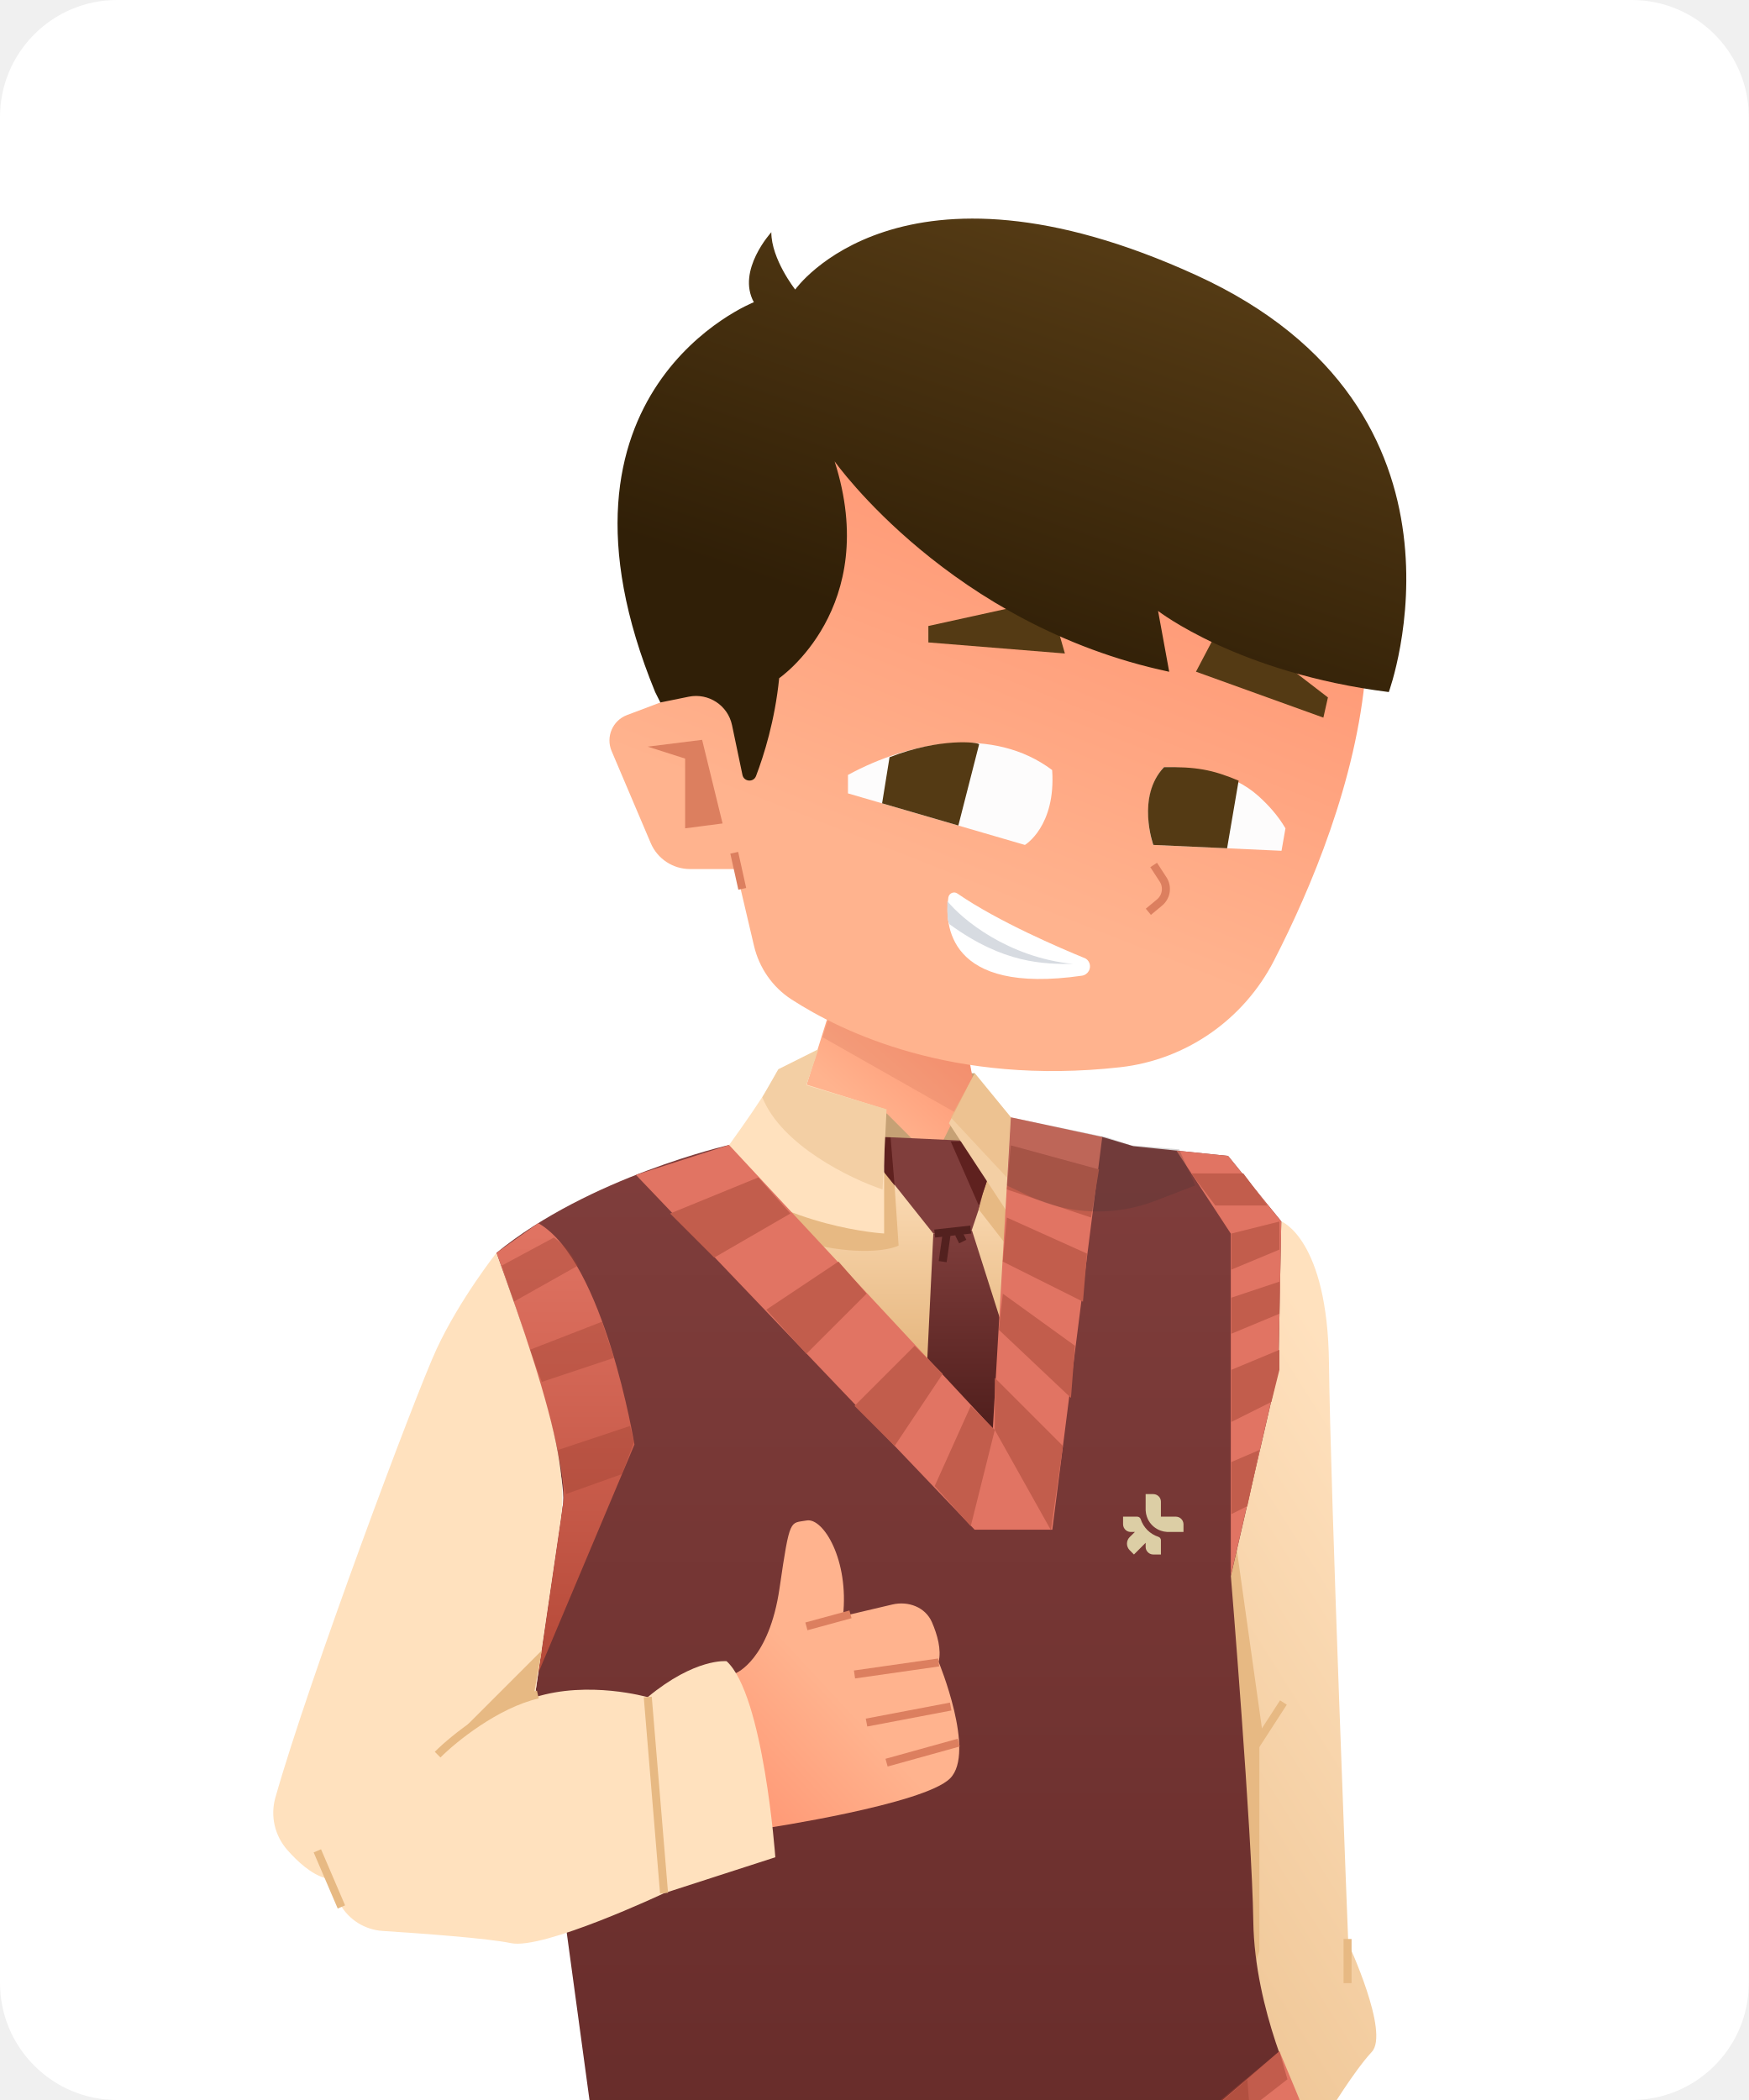
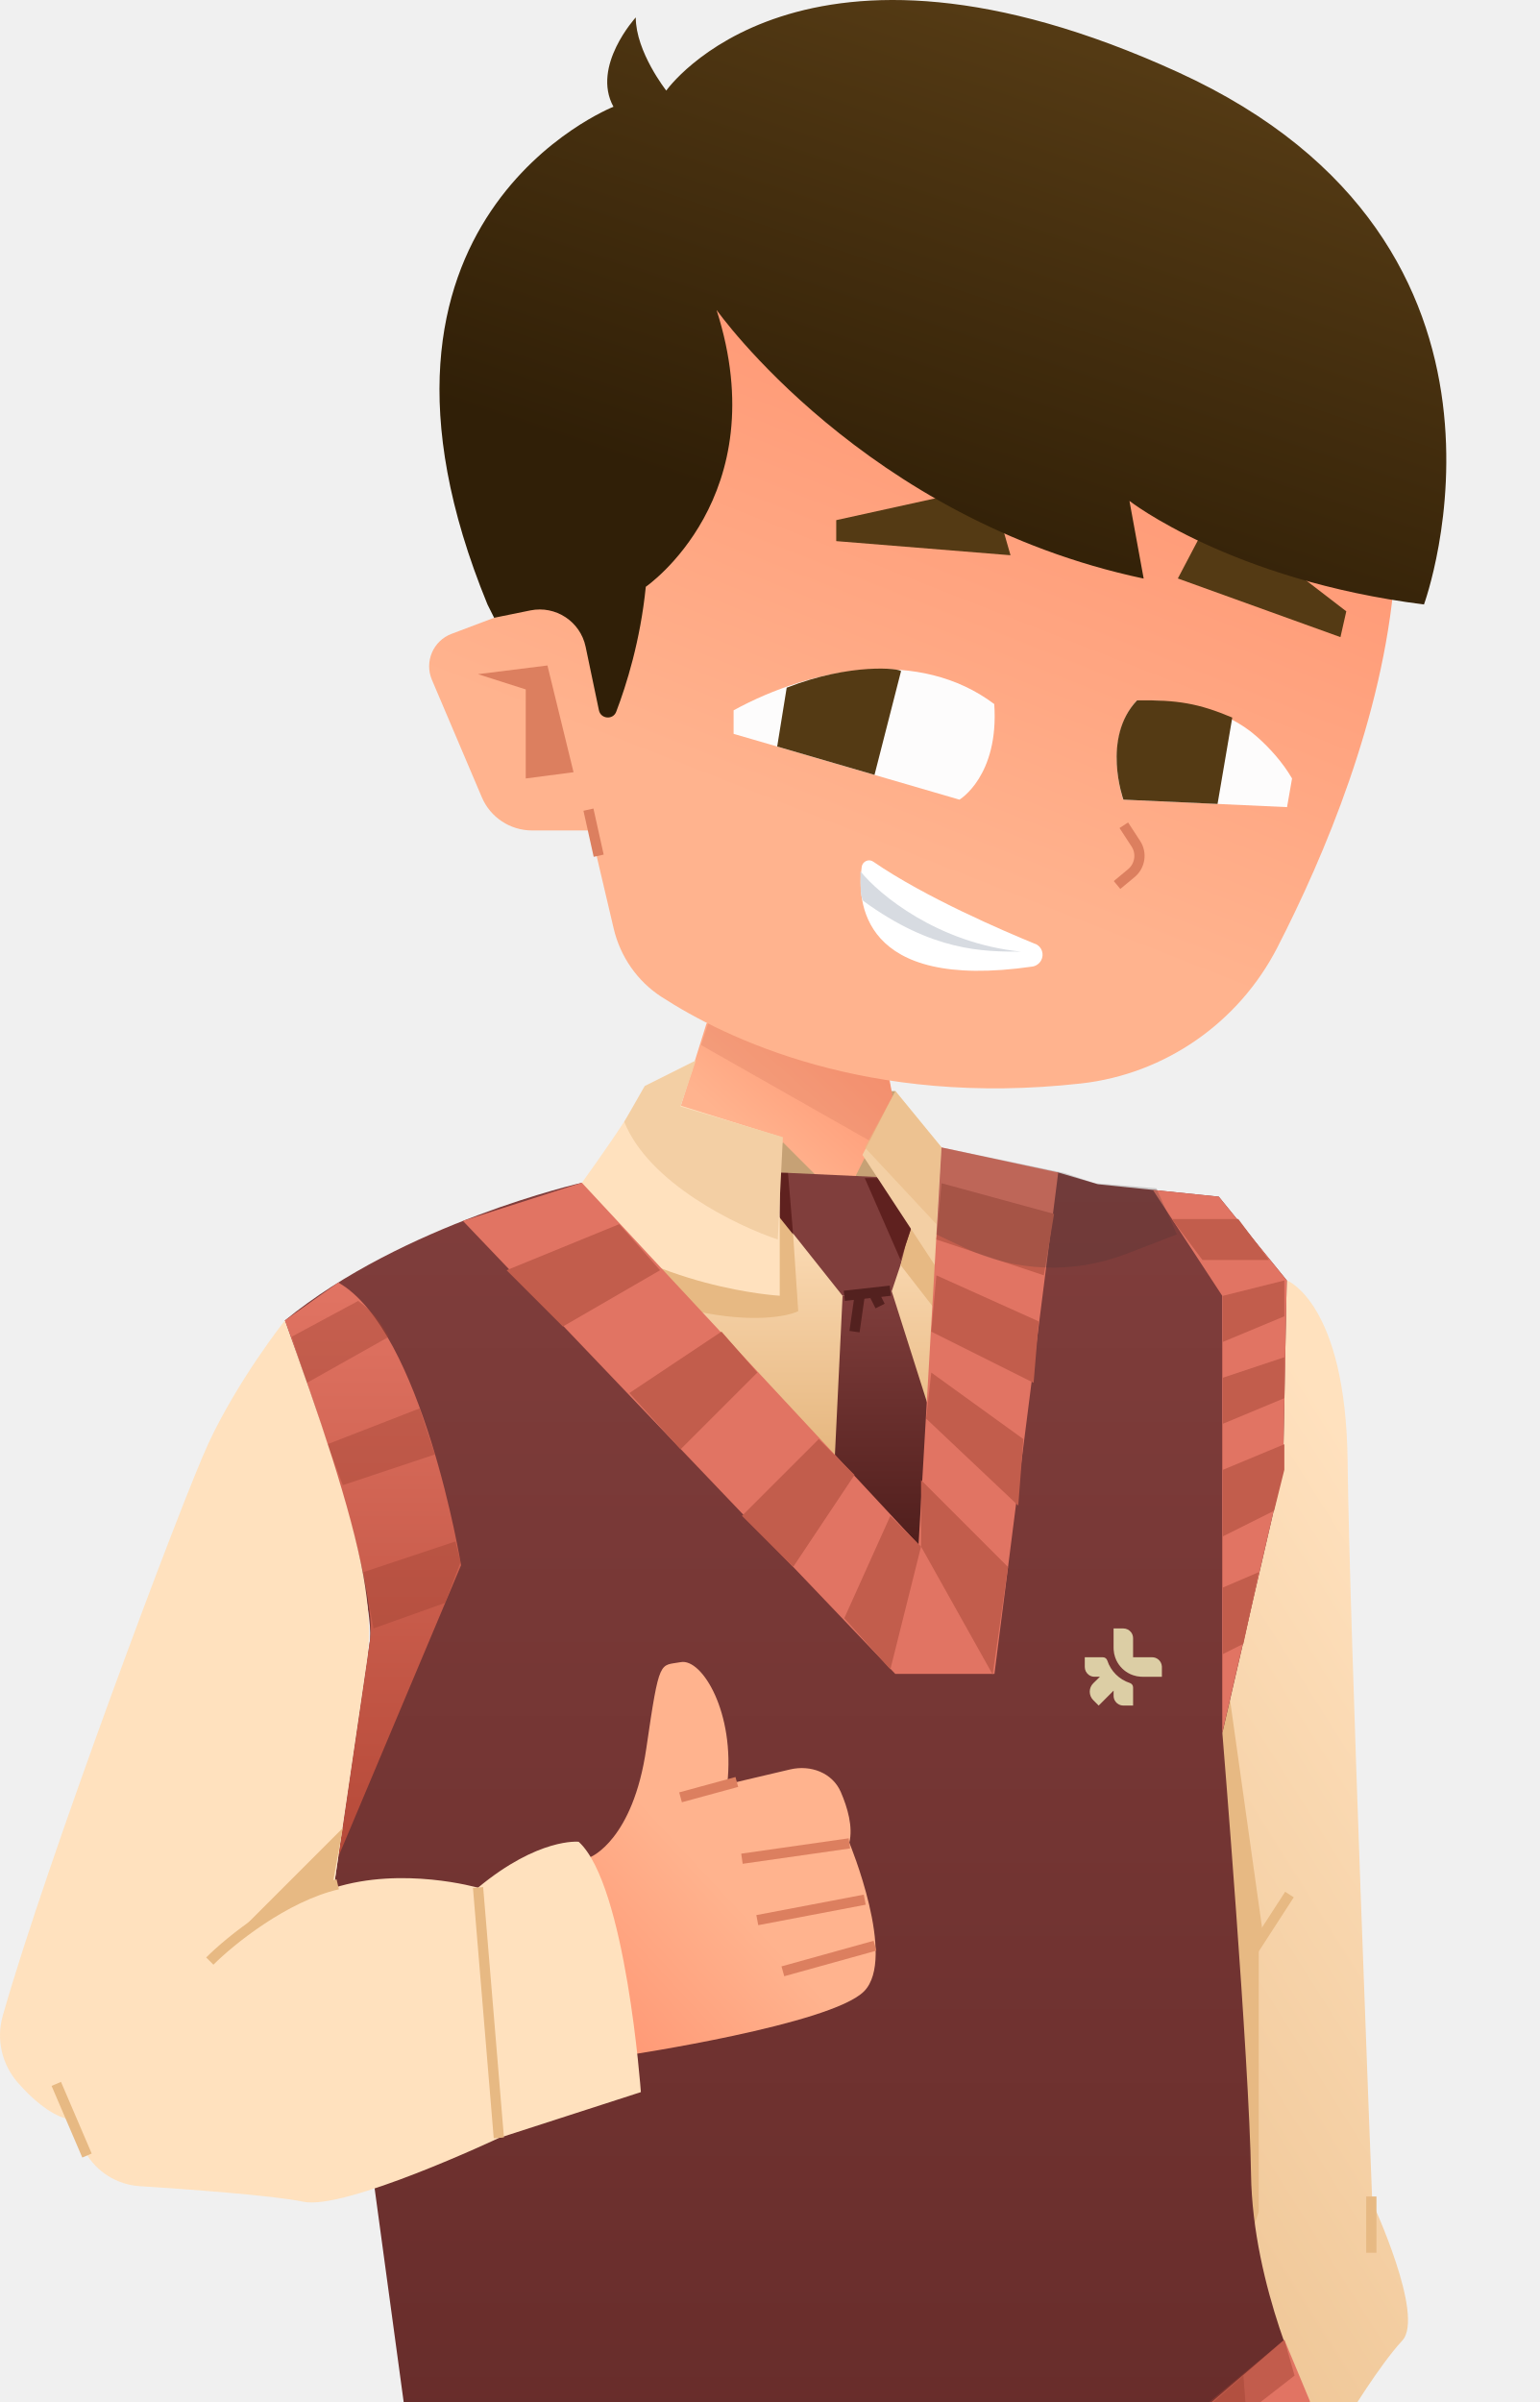
- <svg xmlns="http://www.w3.org/2000/svg" width="448" height="538" viewBox="0 0 448 538" fill="none">
-   <g clip-path="url(#clip0_126_1210)">
-     <rect width="448" height="538" rx="30" fill="white" />
-     <path d="M328.228 312.908C328.228 312.908 340.099 317.365 340.448 349.26C340.797 381.155 345.397 497.934 345.397 497.934C345.397 497.934 356.015 520.731 351.415 525.68C346.814 530.63 340.386 541.269 340.386 541.269L343.303 542.501L342.337 561.704C342.337 561.704 331.226 571.706 319.396 569.713L310.278 459.877L308.08 320.261L328.207 312.908H328.228Z" fill="url(#paint0_linear_126_1210)" />
-     <path d="M322.615 499.839V444.387L316.454 451.575L320.562 506.001L322.615 499.839Z" fill="#E7B983" />
-     <path d="M317.48 453.629L328.776 436.172" stroke="#E7B983" stroke-width="2.054" />
-     <path d="M323.643 445.414L318.508 452.602L313.374 454.656V418.715L314.401 379.693L323.643 445.414Z" fill="#E7B983" />
-     <path d="M345.208 496.759V508.055" stroke="#E7B983" stroke-width="2.054" />
-     <path d="M186.766 293.336C186.766 293.336 150.907 301.51 127.165 320.98C127.165 320.98 145.177 372.263 144.273 385.017L136.982 434.821L153.658 557.471C154.211 561.542 157.689 564.579 161.798 564.579H161.874L166.207 581.256C166.207 581.256 220.551 587.581 258.238 582.591L295.925 576.594L332.256 544.39V537.038C332.256 537.038 321.391 514.98 321.063 492.286C320.734 469.591 315.312 403.747 315.312 403.747L327.491 351.026L328.231 312.908L314.593 296.129L290.359 293.644L282.39 291.282L259.326 289.741L186.786 293.336H186.766Z" fill="url(#paint1_linear_126_1210)" />
-     <path d="M242.52 274.95H249.708V279.057H242.52V274.95Z" fill="#C6A175" />
-     <path d="M246.626 564.533H161.872L166.528 581.99L246.626 586.098L296.944 577.883L332.885 545.022V537.834L327.75 525.511L291.809 556.318L246.626 564.533Z" fill="#E17463" />
-     <path d="M206.584 278.03L211.718 261.6L214.799 254.412L247.66 267.761L253.821 302.676L220.96 298.568L206.584 278.03Z" fill="url(#paint2_linear_126_1210)" />
-     <path d="M235.339 293.434L227.124 285.219L218.909 296.515L235.339 293.434Z" fill="#C6A175" />
-     <path d="M240.473 294.461L243.553 288.299L251.768 284.192L253.822 295.487L240.473 294.461Z" fill="#C6A175" />
-     <path d="M137.886 428.619L162.531 370.086C162.531 370.086 154.788 322.951 137.886 313.36L127.165 320.98C127.165 320.98 146.163 372.181 144.273 385.017L137.886 428.639V428.619Z" fill="url(#paint3_linear_126_1210)" />
-     <path d="M315.291 403.727V316.03L301.366 294.774L314.593 296.129L328.23 312.909L327.49 351.006L315.291 403.727Z" fill="#E17463" />
-     <path d="M188.553 428.619C188.553 428.619 197.035 425.23 199.705 406.848C202.375 388.467 202.375 390.336 206.626 389.535C210.877 388.734 217.552 399.66 215.95 414.037L228.572 411.064C232.689 410.095 237.065 411.728 238.745 415.61C240.111 418.768 241.212 422.604 240.452 425.764C240.452 425.764 250.043 448.931 243.389 455.605C236.734 462.28 195.967 468.4 195.967 468.4L185.308 428.947L188.553 428.639V428.619Z" fill="url(#paint4_linear_126_1210)" />
-     <path d="M206.577 416.661L217.873 413.58" stroke="#DC7F5F" stroke-width="2.054" />
-     <path d="M303.177 390.41V392.469H299.264C299.148 392.469 299.032 392.464 298.921 392.46C298.389 392.428 297.881 392.326 297.395 392.159C297.224 392.099 297.053 392.034 296.887 391.96C296.864 391.946 296.836 391.937 296.813 391.923C295.596 391.354 294.615 390.378 294.038 389.166C294.024 389.134 294.01 389.102 293.996 389.065C293.917 388.903 293.853 388.731 293.793 388.556C293.63 388.085 293.529 387.585 293.496 387.067C293.487 386.942 293.482 386.817 293.482 386.688V382.774H295.439C296.081 382.774 296.646 383.084 297.007 383.555C297.252 383.884 297.395 384.291 297.395 384.73V388.555H301.221C301.669 388.555 302.085 388.708 302.418 388.963C302.853 389.3 303.145 389.823 303.177 390.41Z" fill="#DCCEA5" />
-     <path d="M297.396 398.25V394.605L297.396 394.604C297.396 394.198 297.134 393.842 296.747 393.717C294.607 393.024 292.914 391.338 292.217 389.202C292.091 388.817 291.735 388.555 291.33 388.555H287.701V390.511C287.701 391.15 288.011 391.718 288.488 392.079C288.811 392.324 289.218 392.468 289.658 392.468H290.735L289.41 393.771C288.468 394.698 288.461 396.214 289.394 397.15L290.49 398.249L291.619 397.121L293.483 395.252V396.293C293.483 396.742 293.635 397.158 293.894 397.487C294.251 397.95 294.81 398.25 295.439 398.25H297.396Z" fill="#DCCEA5" />
-     <path d="M313.375 553.238L311.321 539.888L319.536 532.7L320.563 546.049L324.671 552.211L317.483 558.372L313.375 553.238Z" fill="#9F4233" fill-opacity="0.47" />
-     <path d="M247.652 571.721L163.446 568.641L161.393 564.533H245.598L291.808 555.291L327.749 525.511L329.803 532.699L292.835 561.452L247.652 571.721Z" fill="#9F4233" fill-opacity="0.47" />
-     <path d="M141.883 317.052L128.533 324.24L131.614 333.483L148.044 324.24C146.284 321.155 145.18 319.479 141.883 317.052Z" fill="#9F4233" fill-opacity="0.4" />
-     <path d="M154.206 338.617L135.722 345.805L138.802 354.02L157.286 347.859L154.206 338.617Z" fill="#9F4233" fill-opacity="0.4" />
-     <path d="M161.393 365.316L142.909 371.477L144.963 382.773L159.339 377.639L162.42 369.423L161.393 365.316Z" fill="#9F4233" fill-opacity="0.4" />
-     <path d="M318.509 300.622H305.159L311.321 308.837H324.67L318.509 300.622Z" fill="#C25D4C" />
-     <path d="M327.751 312.945L315.429 316.026V325.268L327.751 320.133V312.945Z" fill="#C25D4C" />
-     <path d="M327.751 328.348L315.429 332.456V341.698L327.751 336.563V328.348Z" fill="#C25D4C" />
-     <path d="M327.751 345.805L315.429 350.94V364.289L325.698 359.155L327.751 350.94V345.805Z" fill="#C25D4C" />
-     <path d="M322.617 371.478L315.429 374.558V387.908L319.536 385.854L322.617 371.478Z" fill="#C25D4C" />
-     <path d="M220.954 296.514L194.255 305.756L192.201 308.837L237.384 365.316L264.084 372.504L266.137 331.429L270.245 296.514L261.003 294.46L237.384 299.595L220.954 296.514Z" fill="url(#paint5_linear_126_1210)" />
-     <path d="M226.467 291.281L245.998 292.185L253.043 302.926L248.956 315.105L239.098 316.03L226.467 300.133V291.281Z" fill="#803E3C" />
-     <path d="M239.095 316.03L236.631 367.169L261.276 385.489L263.001 359.324L248.954 315.106" fill="url(#paint6_linear_126_1210)" />
-     <path d="M239.438 316.025L248.68 314.998" stroke="#53211F" stroke-width="2.054" />
-     <path d="M230.196 319.106L229.169 303.703L226.088 299.595L217.873 291.38L206.577 303.703L198.362 307.81L209.658 319.106C221.159 321.571 228.142 320.133 230.196 319.106Z" fill="#E7B983" />
-     <path d="M251.757 305.756L252.784 302.676L248.677 292.407L258.946 308.837L257.919 319.106L250.731 309.864L251.757 305.756Z" fill="#E7B983" />
-     <path d="M228.143 291.38L229.17 303.703L225.062 298.568V291.38H228.143Z" fill="#5F211F" />
-     <path d="M243.546 292.407H246.627L253.815 299.595L250.734 308.837L243.546 292.407Z" fill="#5F211F" />
-     <path d="M182.678 298.943C182.678 298.943 196.171 280.869 199.149 274.462L208.987 270.642L206.296 277.768L226.485 284.094V316.01C226.485 316.01 201.08 314.634 182.678 298.922V298.943Z" fill="#FFE1BE" />
-     <path d="M242.518 316.026L241.491 323.214" stroke="#53211F" stroke-width="2.054" />
-     <path d="M245.599 316.026L246.626 318.079" stroke="#53211F" stroke-width="2.054" />
-     <path d="M127.165 320.98C127.165 320.98 117.8 332.81 111.844 345.605C106.381 357.352 79.086 430.323 70.542 460.535C69.207 465.238 70.378 470.27 73.602 473.946C76.272 476.985 79.764 480.148 83.317 481.155L87.096 487.829C89.355 491.814 93.463 494.402 98.043 494.689C107.942 495.326 125.091 496.579 130.862 497.811C139.18 499.598 170.089 485.036 170.089 485.036L198.616 475.815C198.616 475.815 195.638 434.205 186.129 425.579C186.129 425.579 178.099 424.696 165.92 434.801C165.92 434.801 150.804 430.447 136.962 434.842L143.616 389.392C144.458 383.661 143.945 377.89 142.918 372.201C140.494 358.872 133.963 339.628 127.145 321.001L127.165 320.98Z" fill="#FFE1BE" />
-     <path d="M165.94 434.76L170.11 484.995" stroke="#E7B983" stroke-width="2.054" stroke-miterlimit="10" />
-     <path d="M240.465 425.903L218.9 428.984" stroke="#DC7F5F" stroke-width="2.054" />
-     <path d="M243.545 437.199L221.98 441.306" stroke="#DC7F5F" stroke-width="2.054" />
-     <path d="M245.597 446.441L227.113 451.575" stroke="#DC7F5F" stroke-width="2.054" />
-     <path d="M112.104 449.521C116.212 445.414 127.097 436.582 137.777 434.118" stroke="#E7B983" stroke-width="2.054" />
-     <path d="M81.296 474.167L87.457 488.543" stroke="#E7B983" stroke-width="2.054" />
-     <path d="M138.801 422.822L117.236 444.387C124.903 439.108 129.193 436.39 136.747 434.118L138.801 422.822Z" fill="#E7B983" />
-     <path d="M206.578 278.03L209.659 268.788L199.39 273.923L195.282 281.111C200.211 293.434 217.874 301.991 226.089 304.73L227.116 284.192L206.578 278.03Z" fill="#F3CFA4" />
-     <path d="M248.68 287.272L210.685 265.708L213.765 256.466L247.653 269.815L249.706 278.03L248.68 287.272Z" fill="#DE8365" fill-opacity="0.37" />
-     <path d="M169.165 179.967L160.621 183.191C156.924 184.588 155.138 188.777 156.678 192.413L166.7 215.99C168.426 220.036 172.389 222.644 176.784 222.644H188.532L193.153 242.299C194.468 247.926 197.877 252.876 202.724 256.018C215.519 264.316 244.087 278.22 286.97 273.414C303.811 271.524 318.598 261.214 326.341 246.14C335.83 227.656 347.516 199.95 349.836 172.08L210.651 109.255L169.185 179.946L169.165 179.967Z" fill="url(#paint7_linear_126_1210)" />
-     <path d="M165.92 191.283L179.865 189.538L185.102 210.959L175.511 212.211V194.343" fill="#DC7F5F" />
-     <path d="M237.822 160.374L268.814 153.555L272.798 167.418L237.822 164.584V160.374Z" fill="#543A14" />
-     <path d="M306.377 172.08L313.647 158.258L340.182 178.673L339.012 183.849L306.377 172.08Z" fill="#543A14" />
-     <path d="M269.535 197.28C254.569 186.014 233.233 189.801 217.225 198.533V203.257L262.552 216.463C262.552 216.463 270.52 211.739 269.535 197.28Z" fill="#FDFCFC" />
-     <path d="M298.163 196.541C306.866 196.541 315.802 198.087 322.301 203.874C324.854 206.147 327.383 208.934 329.298 212.211L328.292 217.962L295.411 216.463C295.411 216.463 291.18 204.263 298.143 196.541H298.163Z" fill="#FDFCFC" />
-     <path d="M295.534 221.597L297.958 225.315C299.19 227.204 298.8 229.73 297.075 231.188L294.179 233.591" stroke="#DC7F5F" stroke-width="2.054" stroke-miterlimit="10" />
-     <path d="M277.768 245.421C271.709 242.936 255.751 236.138 245.256 228.909C244.353 228.272 243.1 228.847 242.936 229.936C242.011 236.631 242.545 254.951 277.172 249.96C277.911 249.857 278.569 249.385 278.938 248.728C279.616 247.475 279.082 245.935 277.768 245.401V245.421Z" fill="white" />
-     <path d="M227.882 193.973L225.972 205.803L245.503 211.492L250.822 190.687C250.729 190.143 240.805 188.951 227.882 193.994V193.973Z" fill="#543A14" />
-     <path d="M317.304 199.991L314.347 217.325L295.452 216.463C295.452 216.463 291.016 204.119 298.184 196.541C306.348 196.428 310.55 197.151 317.304 199.991Z" fill="#543A14" />
-     <path d="M213.816 118.23C225.81 155.753 199.604 173.744 199.604 173.744C198.515 184.567 195.701 193.501 193.668 198.821C193.032 200.505 190.567 200.299 190.197 198.533L187.527 185.779C186.459 180.706 181.51 177.461 176.437 178.488L169.167 179.967L167.832 177.297C136.039 99.849 193.114 77.421 193.114 77.421C188.636 69.268 197.591 59.492 197.591 59.492C197.591 66.413 203.711 74.177 203.711 74.177C203.711 74.177 230.616 35.853 306.442 70.5C382.267 105.148 355.773 177.297 355.773 177.297C317.039 172.409 296.666 156.513 296.666 156.513L299.52 172.101C243.514 160.23 213.836 118.23 213.836 118.23" fill="url(#paint8_linear_126_1210)" />
-     <path d="M249.707 274.95L263.003 291.159L259.593 312.908L243.081 287.749L248.072 278.055L249.707 274.95Z" fill="#F3CFA4" />
-     <path d="M249.675 391.897H269.576L282.371 291.282L258.95 286.246L254.337 365.957L186.767 293.336L162.902 300.996L249.675 391.897Z" fill="#E17463" />
-     <path d="M194.257 301.649L171.665 310.891L182.961 322.187L202.472 310.891L194.257 301.649Z" fill="#C25D4C" />
-     <path d="M214.795 323.214L196.311 335.536L206.579 346.832L221.983 331.429L214.795 323.214Z" fill="#C25D4C" />
-     <path d="M234.305 344.779L218.901 360.182L229.17 370.451L241.493 351.967L234.305 344.779Z" fill="#C25D4C" />
-     <path d="M239.438 380.72L248.68 360.182L254.841 366.343L248.68 390.989L239.438 380.72Z" fill="#C25D4C" />
-     <path d="M278.458 321.16L257.92 311.918L256.894 323.214L277.431 333.483L278.458 321.16Z" fill="#C25D4C" />
-     <path d="M275.38 344.779L256.896 331.429L255.869 340.671L274.353 358.128L275.38 344.779Z" fill="#C25D4C" />
-     <path d="M272.299 370.451L254.842 352.994V366.343L269.218 392.016L272.299 370.451Z" fill="#C25D4C" />
-     <path d="M281.54 299.595L258.949 293.434L257.922 304.73L279.487 311.918L281.54 299.595Z" fill="#C25D4C" />
-     <path d="M257.922 301.649L243.546 286.246L249.707 274.95L258.949 286.246L257.922 301.649Z" fill="#E7B983" fill-opacity="0.57" />
-     <path d="M263.554 306.384L257.923 303.703L258.95 286.246L283.595 291.38L289.757 293.434L302.079 294.461L306.187 303.703L295.959 307.636C285.443 311.681 273.727 311.228 263.554 306.384Z" fill="#393333" fill-opacity="0.21" />
-     <path d="M188.094 218.471L190.148 227.713" stroke="#DC7F5F" stroke-width="2.054" />
-     <path d="M274.899 246.962C258.146 245.243 246.44 235.506 242.681 230.853C242.681 234.719 242.681 235.686 243.218 236.76C257.179 246.962 267.382 246.962 274.899 246.962Z" fill="#D7DBE1" />
-   </g>
+ <svg xmlns="http://www.w3.org/2000/svg" width="309" height="482" viewBox="0 0 309 482" fill="none">
+   <path d="M258.228 256.908C258.228 256.908 270.099 261.365 270.448 293.26C270.797 325.155 275.397 441.934 275.397 441.934C275.397 441.934 286.015 464.731 281.415 469.68C276.814 474.63 270.386 485.269 270.386 485.269L273.303 486.501L272.337 505.704C272.337 505.704 261.226 515.706 249.396 513.713L240.278 403.877L238.08 264.261L258.207 256.908H258.228Z" fill="url(#paint0_linear_126_1293)" />
+   <path d="M252.615 443.839V388.387L246.454 395.575L250.562 450.001L252.615 443.839Z" fill="#E7B983" />
+   <path d="M247.48 397.629L258.776 380.172" stroke="#E7B983" stroke-width="2.054" />
+   <path d="M253.643 389.414L248.508 396.602L243.374 398.656V362.715L244.401 323.693L253.643 389.414Z" fill="#E7B983" />
+   <path d="M275.208 440.759V452.055" stroke="#E7B983" stroke-width="2.054" />
+   <path d="M116.766 237.336C116.766 237.336 80.907 245.51 57.165 264.98C57.165 264.98 75.177 316.263 74.273 329.017L66.982 378.821L83.658 501.471C84.211 505.542 87.689 508.579 91.798 508.579H91.874L96.207 525.256C96.207 525.256 150.551 531.581 188.238 526.591L225.925 520.594L262.256 488.39V481.038C262.256 481.038 251.391 458.98 251.063 436.286C250.734 413.591 245.312 347.747 245.312 347.747L257.491 295.026L258.231 256.908L244.593 240.129L220.359 237.644L212.39 235.282L189.326 233.741L116.786 237.336H116.766Z" fill="url(#paint1_linear_126_1293)" />
+   <path d="M172.52 218.95H179.708V223.057H172.52V218.95Z" fill="#C6A175" />
+   <path d="M176.626 508.533H91.872L96.528 525.99L176.626 530.098L226.944 521.883L262.885 489.022V481.834L257.75 469.511L221.809 500.318L176.626 508.533Z" fill="#E17463" />
+   <path d="M136.584 222.03L141.718 205.6L144.799 198.412L177.66 211.761L183.821 246.676L150.96 242.568L136.584 222.03Z" fill="url(#paint2_linear_126_1293)" />
+   <path d="M165.339 237.434L157.124 229.219L148.909 240.515L165.339 237.434Z" fill="#C6A175" />
+   <path d="M170.473 238.461L173.553 232.299L181.768 228.192L183.822 239.487L170.473 238.461Z" fill="#C6A175" />
+   <path d="M67.886 372.619L92.531 314.086C92.531 314.086 84.788 266.951 67.886 257.36L57.165 264.98C57.165 264.98 76.163 316.181 74.273 329.017L67.886 372.639V372.619Z" fill="url(#paint3_linear_126_1293)" />
+   <path d="M245.291 347.727V260.03L231.366 238.774L244.593 240.129L258.23 256.909L257.49 295.006L245.291 347.727Z" fill="#E17463" />
+   <path d="M118.553 372.619C118.553 372.619 127.035 369.23 129.705 350.848C132.375 332.467 132.375 334.336 136.626 333.535C140.877 332.734 147.552 343.66 145.95 358.037L158.572 355.064C162.689 354.095 167.065 355.728 168.745 359.61C170.111 362.768 171.212 366.604 170.452 369.764C170.452 369.764 180.043 392.931 173.389 399.605C166.734 406.28 125.967 412.4 125.967 412.4L115.308 372.947L118.553 372.639V372.619Z" fill="url(#paint4_linear_126_1293)" />
+   <path d="M136.577 360.661L147.873 357.58" stroke="#DC7F5F" stroke-width="2.054" />
+   <path d="M233.177 334.41V336.469H229.264C229.148 336.469 229.032 336.464 228.921 336.46C228.389 336.428 227.881 336.326 227.395 336.159C227.224 336.099 227.053 336.034 226.887 335.96C226.864 335.946 226.836 335.937 226.813 335.923C225.596 335.354 224.615 334.378 224.038 333.166C224.024 333.134 224.01 333.102 223.996 333.065C223.917 332.903 223.853 332.731 223.793 332.556C223.63 332.085 223.529 331.585 223.496 331.067C223.487 330.942 223.482 330.817 223.482 330.688V326.774H225.439C226.081 326.774 226.646 327.084 227.007 327.555C227.252 327.884 227.395 328.291 227.395 328.73V332.555H231.221C231.669 332.555 232.085 332.708 232.418 332.963C232.853 333.3 233.145 333.823 233.177 334.41Z" fill="#DCCEA5" />
+   <path d="M227.396 342.25V338.605L227.396 338.604C227.396 338.198 227.134 337.842 226.747 337.717C224.607 337.024 222.914 335.338 222.217 333.202C222.091 332.817 221.735 332.555 221.33 332.555H217.701V334.511C217.701 335.15 218.011 335.718 218.488 336.079C218.811 336.324 219.218 336.468 219.658 336.468H220.735L219.41 337.771C218.468 338.698 218.461 340.214 219.394 341.15L220.49 342.249L221.619 341.121L223.483 339.252V340.293C223.483 340.742 223.635 341.158 223.894 341.487C224.251 341.95 224.81 342.25 225.439 342.25H227.396Z" fill="#DCCEA5" />
+   <path d="M243.375 497.238L241.321 483.888L249.536 476.7L250.563 490.049L254.671 496.211L247.483 502.372L243.375 497.238Z" fill="#9F4233" fill-opacity="0.47" />
+   <path d="M177.652 515.721L93.446 512.641L91.393 508.533H175.598L221.808 499.291L257.749 469.511L259.803 476.699L222.835 505.452L177.652 515.721Z" fill="#9F4233" fill-opacity="0.47" />
+   <path d="M71.883 261.052L58.533 268.24L61.614 277.483L78.044 268.24C76.284 265.155 75.18 263.479 71.883 261.052Z" fill="#9F4233" fill-opacity="0.4" />
+   <path d="M84.206 282.617L65.722 289.805L68.802 298.02L87.286 291.859L84.206 282.617Z" fill="#9F4233" fill-opacity="0.4" />
+   <path d="M91.393 309.316L72.909 315.477L74.963 326.773L89.34 321.639L92.42 313.423L91.393 309.316Z" fill="#9F4233" fill-opacity="0.4" />
+   <path d="M248.509 244.622H235.159L241.321 252.837H254.67L248.509 244.622Z" fill="#C25D4C" />
+   <path d="M257.751 256.945L245.429 260.026V269.268L257.751 264.133V256.945Z" fill="#C25D4C" />
+   <path d="M257.751 272.348L245.429 276.456V285.698L257.751 280.563V272.348Z" fill="#C25D4C" />
+   <path d="M257.751 289.805L245.429 294.94V308.289L255.698 303.155L257.751 294.94V289.805Z" fill="#C25D4C" />
+   <path d="M252.617 315.478L245.429 318.558V331.908L249.536 329.854L252.617 315.478Z" fill="#C25D4C" />
+   <path d="M150.954 240.514L124.255 249.756L122.201 252.837L167.384 309.316L194.084 316.504L196.137 275.429L200.245 240.514L191.003 238.46L167.384 243.595L150.954 240.514Z" fill="url(#paint5_linear_126_1293)" />
+   <path d="M156.467 235.281L175.998 236.185L183.043 246.926L178.956 259.105L169.098 260.03L156.467 244.133V235.281Z" fill="#803E3C" />
+   <path d="M169.095 260.03L166.631 311.169L191.276 329.489L193.001 303.324L178.954 259.106" fill="url(#paint6_linear_126_1293)" />
+   <path d="M169.438 260.025L178.68 258.998" stroke="#53211F" stroke-width="2.054" />
+   <path d="M160.196 263.106L159.169 247.703L156.088 243.595L147.873 235.38L136.577 247.703L128.362 251.81L139.658 263.106C151.159 265.571 158.142 264.133 160.196 263.106Z" fill="#E7B983" />
+   <path d="M181.757 249.756L182.784 246.676L178.677 236.407L188.946 252.837L187.919 263.106L180.731 253.864L181.757 249.756Z" fill="#E7B983" />
+   <path d="M158.143 235.38L159.17 247.703L155.062 242.568V235.38H158.143Z" fill="#5F211F" />
+   <path d="M173.546 236.407H176.627L183.815 243.595L180.734 252.837L173.546 236.407Z" fill="#5F211F" />
+   <path d="M112.678 242.943C112.678 242.943 126.171 224.869 129.149 218.462L138.987 214.642L136.296 221.768L156.485 228.094V260.01C156.485 260.01 131.08 258.634 112.678 242.922V242.943Z" fill="#FFE1BE" />
+   <path d="M172.518 260.026L171.491 267.214" stroke="#53211F" stroke-width="2.054" />
+   <path d="M175.599 260.026L176.626 262.079" stroke="#53211F" stroke-width="2.054" />
+   <path d="M57.165 264.98C57.165 264.98 47.8 276.81 41.844 289.605C36.381 301.352 9.086 374.323 0.542 404.535C-0.793 409.238 0.378 414.27 3.602 417.946C6.272 420.985 9.764 424.148 13.317 425.155L17.096 431.829C19.355 435.814 23.462 438.402 28.043 438.689C37.942 439.326 55.091 440.579 60.862 441.811C69.18 443.598 100.089 429.036 100.089 429.036L128.616 419.815C128.616 419.815 125.638 378.205 116.129 369.579C116.129 369.579 108.099 368.696 95.92 378.801C95.92 378.801 80.804 374.447 66.962 378.842L73.616 333.392C74.458 327.661 73.945 321.89 72.918 316.201C70.494 302.872 63.963 283.628 57.145 265.001L57.165 264.98Z" fill="#FFE1BE" />
+   <path d="M95.94 378.76L100.11 428.995" stroke="#E7B983" stroke-width="2.054" stroke-miterlimit="10" />
+   <path d="M170.465 369.903L148.9 372.984" stroke="#DC7F5F" stroke-width="2.054" />
+   <path d="M173.545 381.199L151.98 385.306" stroke="#DC7F5F" stroke-width="2.054" />
+   <path d="M175.597 390.441L157.113 395.575" stroke="#DC7F5F" stroke-width="2.054" />
+   <path d="M42.105 393.521C46.212 389.414 57.097 380.582 67.777 378.118" stroke="#E7B983" stroke-width="2.054" />
+   <path d="M11.296 418.167L17.457 432.543" stroke="#E7B983" stroke-width="2.054" />
+   <path d="M68.801 366.822L47.236 388.387C54.903 383.108 59.193 380.39 66.747 378.118L68.801 366.822Z" fill="#E7B983" />
+   <path d="M136.578 222.03L139.659 212.788L129.39 217.923L125.282 225.111C130.211 237.434 147.874 245.991 156.089 248.73L157.116 228.192L136.578 222.03Z" fill="#F3CFA4" />
+   <path d="M178.68 231.272L140.685 209.708L143.765 200.466L177.653 213.815L179.706 222.03L178.68 231.272Z" fill="#DE8365" fill-opacity="0.37" />
+   <path d="M99.165 123.967L90.621 127.191C86.924 128.588 85.138 132.777 86.678 136.413L96.7 159.99C98.425 164.036 102.389 166.644 106.784 166.644H118.532L123.153 186.299C124.468 191.926 127.877 196.876 132.724 200.018C145.519 208.316 174.087 222.22 216.97 217.414C233.811 215.524 248.598 205.214 256.341 190.14C265.83 171.656 277.516 143.95 279.836 116.08L140.651 53.255L99.185 123.946L99.165 123.967Z" fill="url(#paint7_linear_126_1293)" />
+   <path d="M95.92 135.283L109.865 133.538L115.102 154.959L105.511 156.211V138.343" fill="#DC7F5F" />
+   <path d="M167.822 104.374L198.814 97.555L202.798 111.418L167.822 108.584V104.374Z" fill="#543A14" />
+   <path d="M236.377 116.08L243.647 102.258L270.182 122.673L269.012 127.849L236.377 116.08Z" fill="#543A14" />
+   <path d="M199.535 141.28C184.569 130.014 163.233 133.801 147.225 142.533V147.257L192.552 160.463C192.552 160.463 200.52 155.739 199.535 141.28Z" fill="#FDFCFC" />
+   <path d="M228.163 140.541C236.866 140.541 245.802 142.087 252.301 147.874C254.854 150.147 257.383 152.934 259.298 156.211L258.292 161.962L225.411 160.463C225.411 160.463 221.18 148.263 228.143 140.541H228.163Z" fill="#FDFCFC" />
+   <path d="M225.534 165.597L227.958 169.315C229.19 171.204 228.8 173.73 227.075 175.188L224.179 177.591" stroke="#DC7F5F" stroke-width="2.054" stroke-miterlimit="10" />
+   <path d="M207.768 189.421C201.709 186.936 185.751 180.138 175.256 172.909C174.353 172.272 173.1 172.847 172.936 173.936C172.011 180.631 172.545 198.951 207.172 193.96C207.911 193.857 208.569 193.385 208.938 192.728C209.616 191.475 209.082 189.935 207.768 189.401V189.421Z" fill="white" />
+   <path d="M157.882 137.973L155.972 149.803L175.503 155.492L180.822 134.687C180.729 134.143 170.805 132.951 157.882 137.994V137.973Z" fill="#543A14" />
+   <path d="M247.304 143.991L244.347 161.325L225.452 160.463C225.452 160.463 221.016 148.119 228.184 140.541C236.348 140.428 240.55 141.151 247.304 143.991Z" fill="#543A14" />
+   <path d="M143.816 62.23C155.81 99.753 129.604 117.744 129.604 117.744C128.515 128.567 125.701 137.501 123.668 142.821C123.032 144.505 120.567 144.299 120.197 142.533L117.527 129.779C116.459 124.706 111.51 121.461 106.437 122.488L99.167 123.967L97.832 121.297C66.039 43.849 123.114 21.422 123.114 21.422C118.636 13.268 127.591 3.492 127.591 3.492C127.591 10.413 133.711 18.177 133.711 18.177C133.711 18.177 160.616 -20.147 236.442 14.5C312.267 49.148 285.773 121.297 285.773 121.297C247.039 116.409 226.666 100.513 226.666 100.513L229.52 116.101C173.514 104.23 143.836 62.23 143.836 62.23" fill="url(#paint8_linear_126_1293)" />
+   <path d="M179.707 218.95L193.003 235.159L189.593 256.908L173.081 231.749L178.072 222.055L179.707 218.95Z" fill="#F3CFA4" />
+   <path d="M179.675 335.897H199.576L212.371 235.282L188.95 230.246L184.337 309.957L116.767 237.336L92.902 244.996L179.675 335.897Z" fill="#E17463" />
+   <path d="M124.257 245.649L101.665 254.891L112.961 266.187L132.472 254.891L124.257 245.649Z" fill="#C25D4C" />
+   <path d="M144.795 267.214L126.311 279.536L136.579 290.832L151.983 275.429L144.795 267.214Z" fill="#C25D4C" />
+   <path d="M164.305 288.779L148.901 304.182L159.17 314.451L171.493 295.967L164.305 288.779Z" fill="#C25D4C" />
+   <path d="M169.438 324.72L178.68 304.182L184.841 310.343L178.68 334.989L169.438 324.72Z" fill="#C25D4C" />
+   <path d="M208.458 265.16L187.92 255.918L186.894 267.214L207.431 277.483L208.458 265.16Z" fill="#C25D4C" />
+   <path d="M205.38 288.779L186.896 275.429L185.869 284.671L204.353 302.128L205.38 288.779Z" fill="#C25D4C" />
+   <path d="M202.299 314.451L184.842 296.994V310.343L199.218 336.016L202.299 314.451Z" fill="#C25D4C" />
+   <path d="M211.54 243.595L188.949 237.434L187.922 248.73L209.487 255.918L211.54 243.595Z" fill="#C25D4C" />
+   <path d="M187.922 245.649L173.546 230.246L179.707 218.95L188.949 230.246L187.922 245.649Z" fill="#E7B983" fill-opacity="0.57" />
+   <path d="M193.554 250.384L187.923 247.703L188.95 230.246L213.595 235.38L219.757 237.434L232.079 238.461L236.187 247.703L225.959 251.636C215.443 255.681 203.727 255.228 193.554 250.384Z" fill="#393333" fill-opacity="0.21" />
+   <path d="M118.094 162.471L120.148 171.713" stroke="#DC7F5F" stroke-width="2.054" />
+   <path d="M204.899 190.962C188.146 189.243 176.44 179.506 172.681 174.853C172.681 178.719 172.681 179.686 173.218 180.76C187.179 190.962 197.382 190.962 204.899 190.962Z" fill="#D7DBE1" />
  <defs>
-     <linearGradient id="paint0_linear_126_1210" x1="364.716" y1="383.8" x2="133.665" y2="529.619" gradientUnits="userSpaceOnUse">
+     <linearGradient id="paint0_linear_126_1293" x1="294.716" y1="327.8" x2="63.665" y2="473.619" gradientUnits="userSpaceOnUse">
      <stop stop-color="#FFE1BE" />
      <stop offset="1" stop-color="#DAA362" />
    </linearGradient>
-     <linearGradient id="paint1_linear_126_1210" x1="229.711" y1="289.741" x2="229.711" y2="584.509" gradientUnits="userSpaceOnUse">
+     <linearGradient id="paint1_linear_126_1293" x1="159.711" y1="233.741" x2="159.711" y2="528.509" gradientUnits="userSpaceOnUse">
      <stop stop-color="#803E3C" />
      <stop offset="1" stop-color="#642A28" />
    </linearGradient>
-     <linearGradient id="paint2_linear_126_1210" x1="232.248" y1="257.493" x2="213.293" y2="278.714" gradientUnits="userSpaceOnUse">
+     <linearGradient id="paint2_linear_126_1293" x1="162.248" y1="201.493" x2="143.293" y2="222.714" gradientUnits="userSpaceOnUse">
      <stop stop-color="#FF9673" />
      <stop offset="1" stop-color="#FFB38E" />
    </linearGradient>
-     <linearGradient id="paint3_linear_126_1210" x1="144.848" y1="313.36" x2="144.848" y2="428.639" gradientUnits="userSpaceOnUse">
+     <linearGradient id="paint3_linear_126_1293" x1="74.848" y1="257.36" x2="74.848" y2="372.639" gradientUnits="userSpaceOnUse">
      <stop stop-color="#E17463" />
      <stop offset="1" stop-color="#B54938" />
    </linearGradient>
-     <linearGradient id="paint4_linear_126_1210" x1="191.173" y1="469.032" x2="221.002" y2="441.229" gradientUnits="userSpaceOnUse">
+     <linearGradient id="paint4_linear_126_1293" x1="121.173" y1="413.032" x2="151.002" y2="385.229" gradientUnits="userSpaceOnUse">
      <stop stop-color="#FF9673" />
      <stop offset="1" stop-color="#FFB38E" />
    </linearGradient>
-     <linearGradient id="paint5_linear_126_1210" x1="231.223" y1="294.46" x2="231.223" y2="372.504" gradientUnits="userSpaceOnUse">
+     <linearGradient id="paint5_linear_126_1293" x1="161.223" y1="238.46" x2="161.223" y2="316.504" gradientUnits="userSpaceOnUse">
      <stop stop-color="#FFE1BE" />
      <stop offset="1" stop-color="#DAA362" />
    </linearGradient>
-     <linearGradient id="paint6_linear_126_1210" x1="249.816" y1="315.106" x2="249.816" y2="385.489" gradientUnits="userSpaceOnUse">
+     <linearGradient id="paint6_linear_126_1293" x1="179.816" y1="259.106" x2="179.816" y2="329.489" gradientUnits="userSpaceOnUse">
      <stop stop-color="#803E3C" />
      <stop offset="1" stop-color="#3D1210" />
    </linearGradient>
-     <linearGradient id="paint7_linear_126_1210" x1="273.325" y1="122.97" x2="234.39" y2="222.024" gradientUnits="userSpaceOnUse">
+     <linearGradient id="paint7_linear_126_1293" x1="203.325" y1="66.969" x2="164.39" y2="166.024" gradientUnits="userSpaceOnUse">
      <stop stop-color="#FF9673" />
      <stop offset="1" stop-color="#FFB38E" />
    </linearGradient>
-     <linearGradient id="paint8_linear_126_1210" x1="259.234" y1="56" x2="224.975" y2="158.894" gradientUnits="userSpaceOnUse">
+     <linearGradient id="paint8_linear_126_1293" x1="189.234" y1="1.32268e-06" x2="154.975" y2="102.894" gradientUnits="userSpaceOnUse">
      <stop stop-color="#543A14" />
      <stop offset="1" stop-color="#301F07" />
    </linearGradient>
-     <clipPath id="clip0_126_1210">
-       <rect width="448" height="538" rx="30" fill="white" />
-     </clipPath>
  </defs>
</svg>
